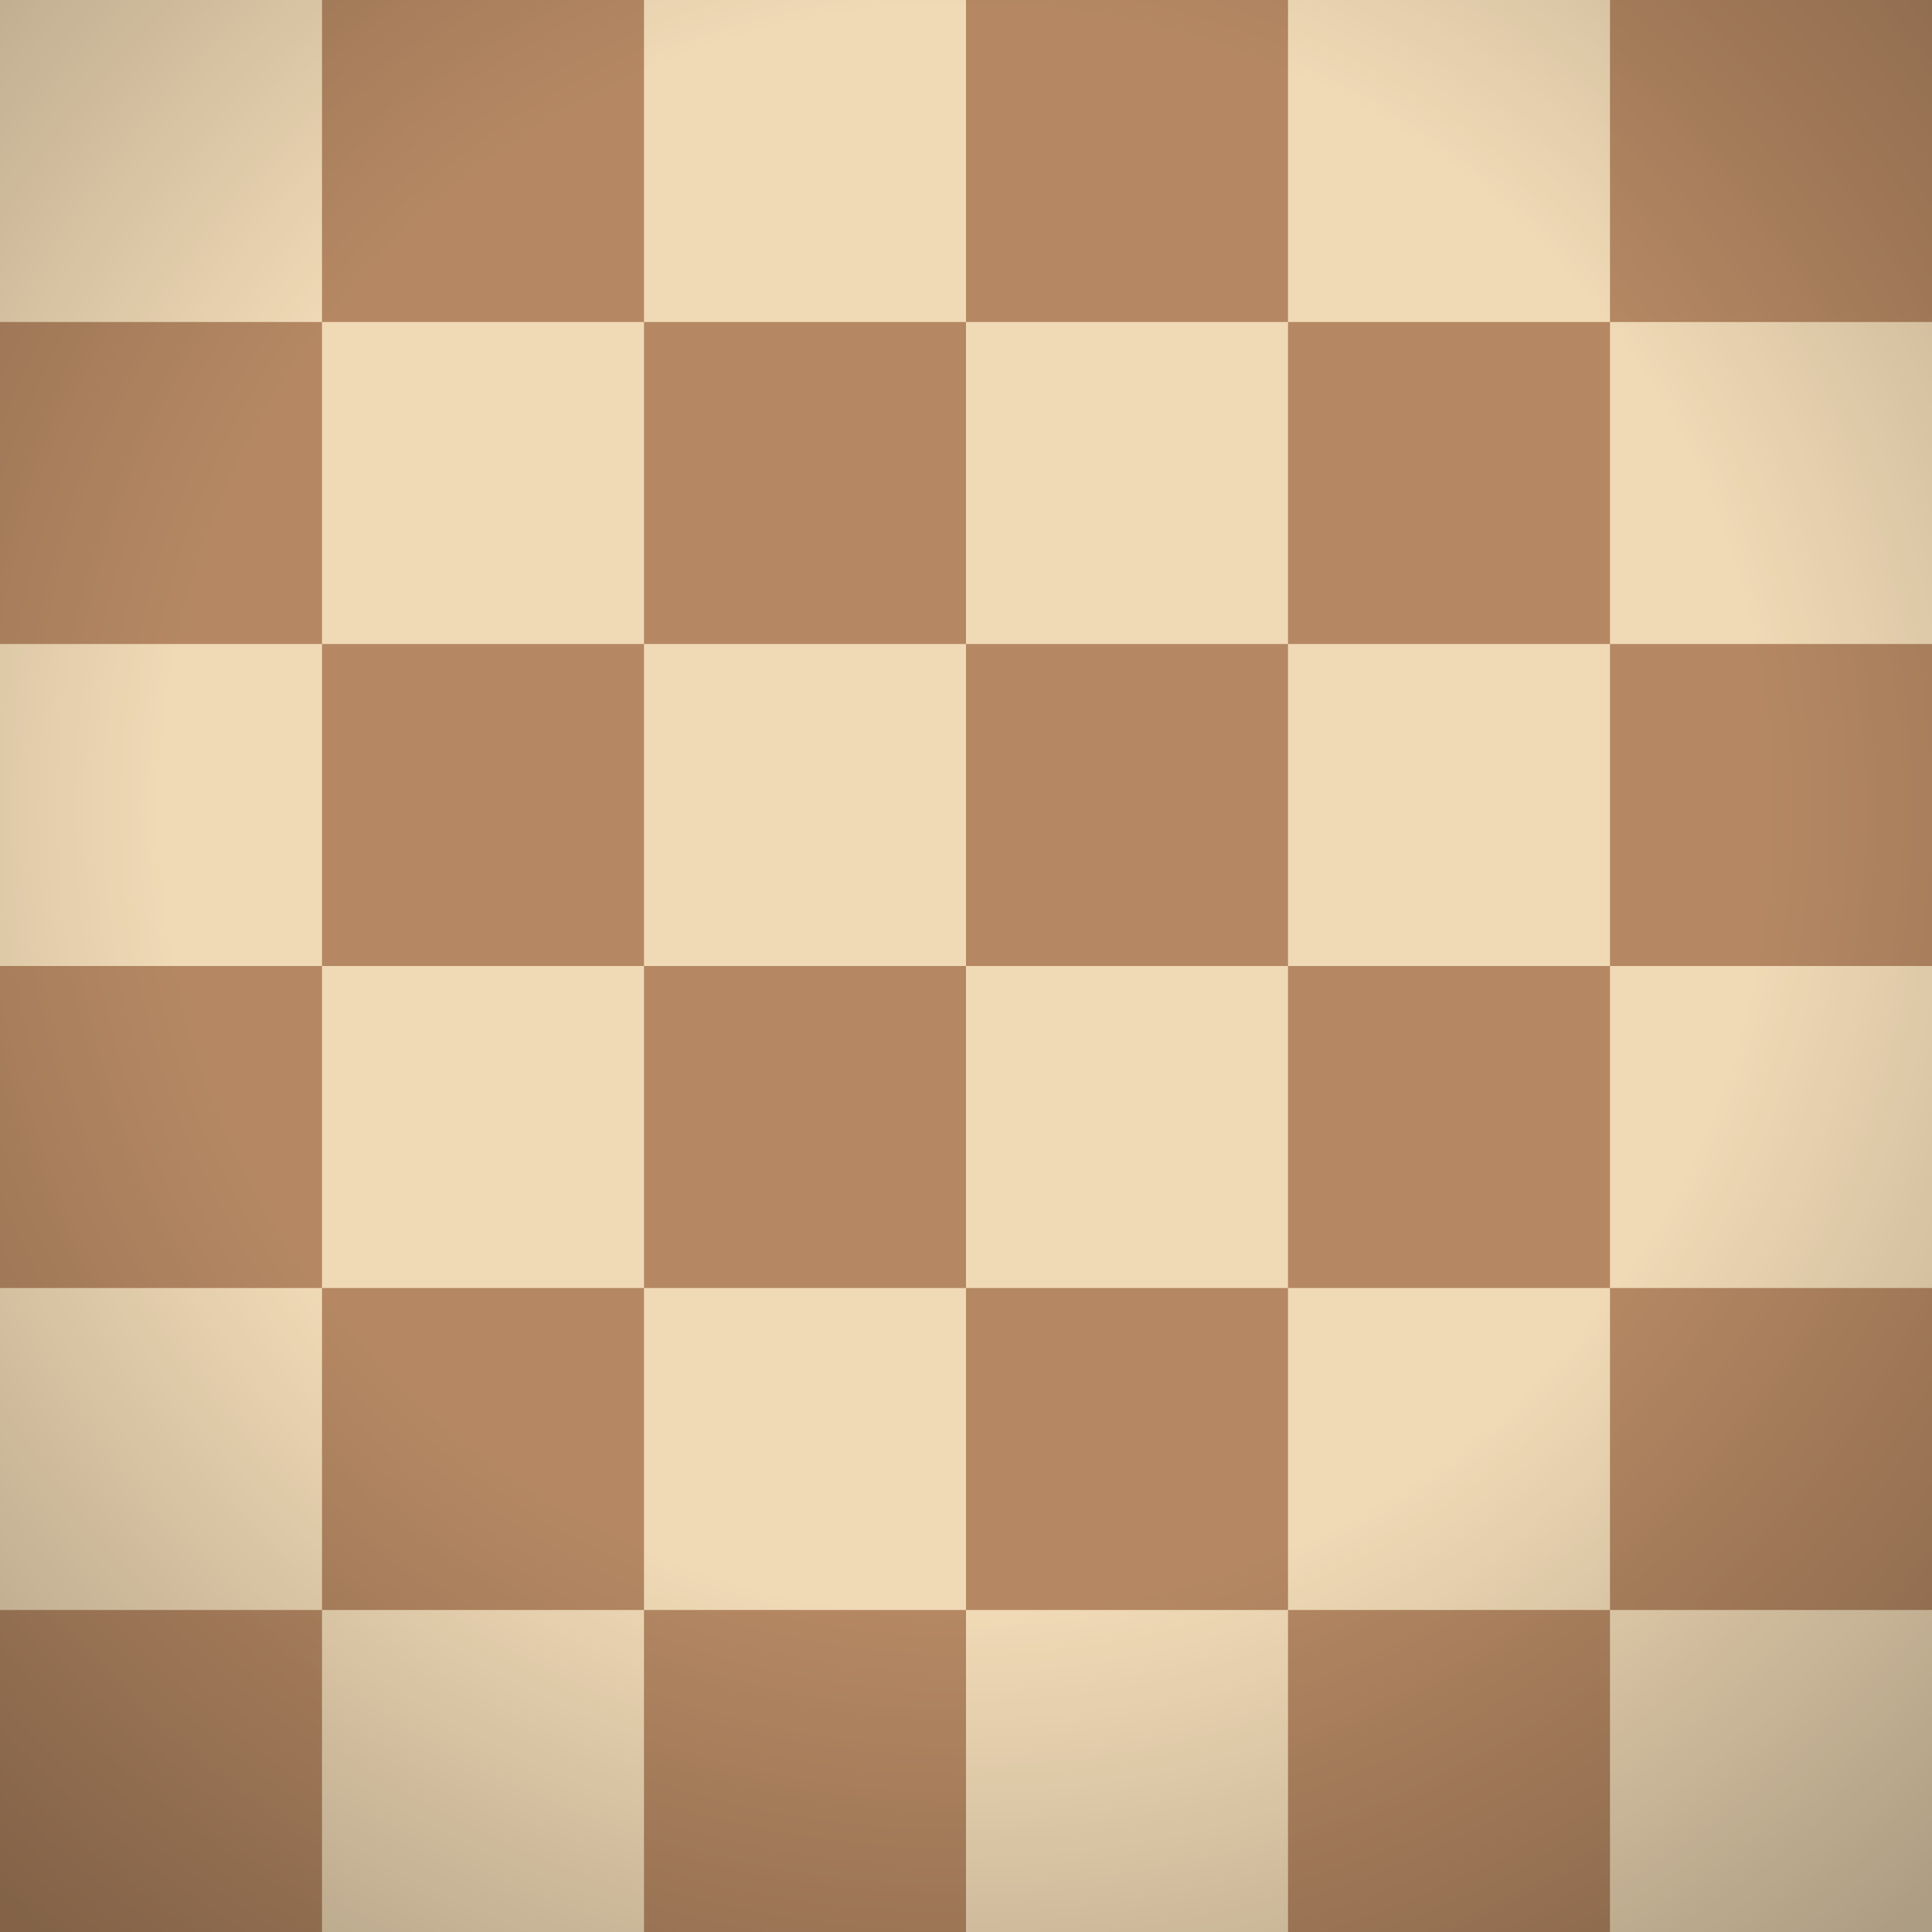
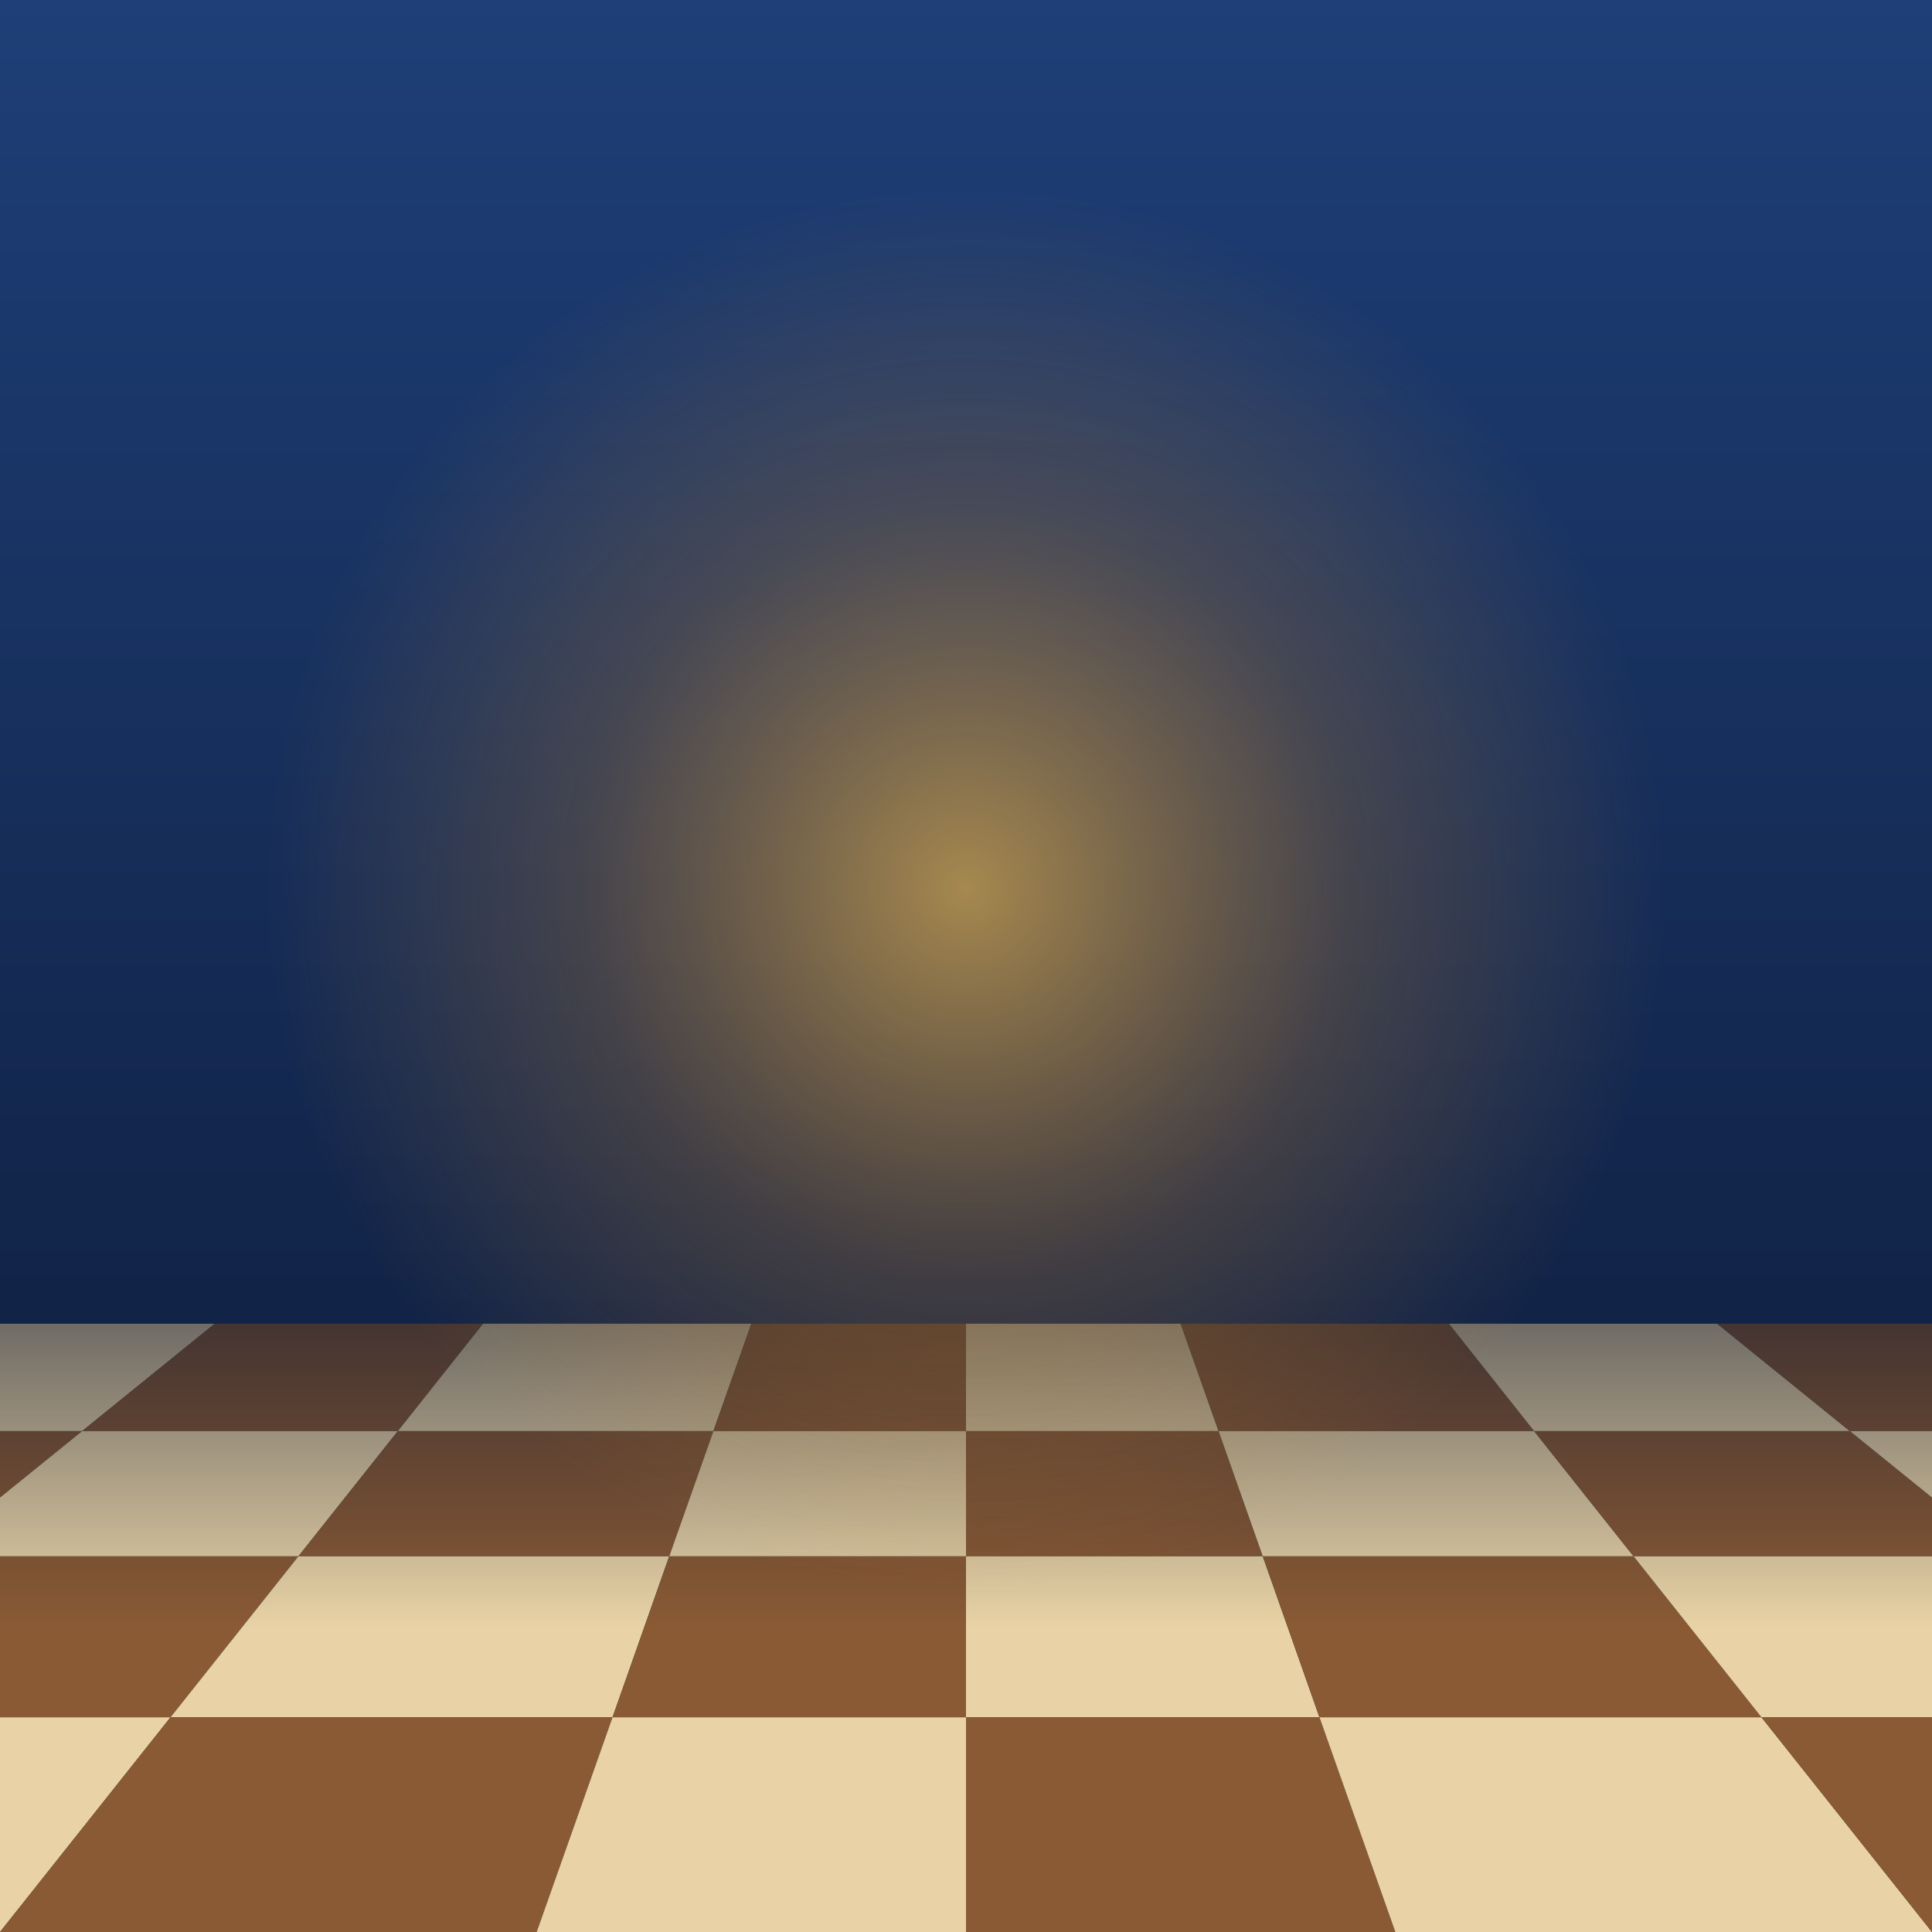
<svg xmlns="http://www.w3.org/2000/svg" viewBox="0 0 108 108">
  <defs>
-     <radialGradient id="v" cx=".5" cy=".42" r=".75">
-       <stop offset=".55" stop-color="#000" stop-opacity="0" />
-       <stop offset="1" stop-color="#000" stop-opacity=".28" />
+     <linearGradient id="a1" x1="0" y1="0" x2="0" y2="1">
+       <stop offset="0" stop-color="#1E3F78" />
+       <stop offset="1" stop-color="#0B1630" />
+     </linearGradient>
+     <radialGradient id="a2" cx=".5" cy=".46" r=".36">
+       <stop offset="0" stop-color="#FFC24A" stop-opacity=".62" />
+       <stop offset=".55" stop-color="#E8962A" stop-opacity=".22" />
+       <stop offset="1" stop-color="#E8962A" stop-opacity="0" />
    </radialGradient>
+     <linearGradient id="fl" x1="0" y1="0" x2="0" y2="1">
+       <stop offset="0" stop-color="#0B1630" stop-opacity=".55" />
+       <stop offset=".5" stop-color="#0B1630" stop-opacity="0" />
+     </linearGradient>
  </defs>
-   <rect x="0.000" y="0.000" width="18.050" height="18.050" fill="#F0D9B5" />
-   <rect x="18.000" y="0.000" width="18.050" height="18.050" fill="#B58863" />
-   <rect x="36.000" y="0.000" width="18.050" height="18.050" fill="#F0D9B5" />
-   <rect x="54.000" y="0.000" width="18.050" height="18.050" fill="#B58863" />
-   <rect x="72.000" y="0.000" width="18.050" height="18.050" fill="#F0D9B5" />
-   <rect x="90.000" y="0.000" width="18.050" height="18.050" fill="#B58863" />
-   <rect x="0.000" y="18.000" width="18.050" height="18.050" fill="#B58863" />
-   <rect x="18.000" y="18.000" width="18.050" height="18.050" fill="#F0D9B5" />
-   <rect x="36.000" y="18.000" width="18.050" height="18.050" fill="#B58863" />
-   <rect x="54.000" y="18.000" width="18.050" height="18.050" fill="#F0D9B5" />
-   <rect x="72.000" y="18.000" width="18.050" height="18.050" fill="#B58863" />
-   <rect x="90.000" y="18.000" width="18.050" height="18.050" fill="#F0D9B5" />
-   <rect x="0.000" y="36.000" width="18.050" height="18.050" fill="#F0D9B5" />
-   <rect x="18.000" y="36.000" width="18.050" height="18.050" fill="#B58863" />
-   <rect x="36.000" y="36.000" width="18.050" height="18.050" fill="#F0D9B5" />
-   <rect x="54.000" y="36.000" width="18.050" height="18.050" fill="#B58863" />
-   <rect x="72.000" y="36.000" width="18.050" height="18.050" fill="#F0D9B5" />
-   <rect x="90.000" y="36.000" width="18.050" height="18.050" fill="#B58863" />
-   <rect x="0.000" y="54.000" width="18.050" height="18.050" fill="#B58863" />
-   <rect x="18.000" y="54.000" width="18.050" height="18.050" fill="#F0D9B5" />
-   <rect x="36.000" y="54.000" width="18.050" height="18.050" fill="#B58863" />
-   <rect x="54.000" y="54.000" width="18.050" height="18.050" fill="#F0D9B5" />
-   <rect x="72.000" y="54.000" width="18.050" height="18.050" fill="#B58863" />
-   <rect x="90.000" y="54.000" width="18.050" height="18.050" fill="#F0D9B5" />
-   <rect x="0.000" y="72.000" width="18.050" height="18.050" fill="#F0D9B5" />
-   <rect x="18.000" y="72.000" width="18.050" height="18.050" fill="#B58863" />
-   <rect x="36.000" y="72.000" width="18.050" height="18.050" fill="#F0D9B5" />
-   <rect x="54.000" y="72.000" width="18.050" height="18.050" fill="#B58863" />
-   <rect x="72.000" y="72.000" width="18.050" height="18.050" fill="#F0D9B5" />
-   <rect x="90.000" y="72.000" width="18.050" height="18.050" fill="#B58863" />
-   <rect x="0.000" y="90.000" width="18.050" height="18.050" fill="#B58863" />
-   <rect x="18.000" y="90.000" width="18.050" height="18.050" fill="#F0D9B5" />
-   <rect x="36.000" y="90.000" width="18.050" height="18.050" fill="#B58863" />
-   <rect x="54.000" y="90.000" width="18.050" height="18.050" fill="#F0D9B5" />
-   <rect x="72.000" y="90.000" width="18.050" height="18.050" fill="#B58863" />
-   <rect x="90.000" y="90.000" width="18.050" height="18.050" fill="#F0D9B5" />
-   <rect width="108" height="108" fill="url(#v)" />
+   <rect width="108" height="108" fill="url(#a1)" />
+   <polygon points="-3.00,74.00 12.00,74.00 4.59,80.00 -13.06,80.00" fill="#E9D3A6" />
+   <polygon points="12.00,74.00 27.00,74.00 22.24,80.00 4.59,80.00" fill="#8A5A34" />
+   <polygon points="27.00,74.00 42.00,74.00 39.88,80.00 22.24,80.00" fill="#E9D3A6" />
+   <polygon points="42.00,74.00 54.00,74.00 54.00,80.00 39.88,80.00" fill="#8A5A34" />
+   <polygon points="54.00,74.00 66.00,74.00 68.12,80.00 54.00,80.00" fill="#E9D3A6" />
+   <polygon points="66.00,74.00 81.00,74.00 85.76,80.00 68.12,80.00" fill="#8A5A34" />
+   <polygon points="81.00,74.00 96.00,74.00 103.41,80.00 85.76,80.00" fill="#E9D3A6" />
+   <polygon points="96.00,74.00 111.00,74.00 121.06,80.00 103.41,80.00" fill="#8A5A34" />
+   <polygon points="-13.06,80.00 4.59,80.00 -4.06,87.00 -24.79,87.00" fill="#8A5A34" />
+   <polygon points="4.59,80.00 22.24,80.00 16.68,87.00 -4.06,87.00" fill="#E9D3A6" />
+   <polygon points="22.24,80.00 39.88,80.00 37.41,87.00 16.68,87.00" fill="#8A5A34" />
+   <polygon points="39.88,80.00 54.00,80.00 54.00,87.00 37.41,87.00" fill="#E9D3A6" />
+   <polygon points="54.00,80.00 68.12,80.00 70.59,87.00 54.00,87.00" fill="#8A5A34" />
+   <polygon points="68.12,80.00 85.76,80.00 91.32,87.00 70.59,87.00" fill="#E9D3A6" />
+   <polygon points="85.76,80.00 103.41,80.00 112.06,87.00 91.32,87.00" fill="#8A5A34" />
+   <polygon points="103.41,80.00 121.06,80.00 132.79,87.00 112.06,87.00" fill="#E9D3A6" />
+   <polygon points="-24.79,87.00 -4.06,87.00 -15.18,96.00 -39.88,96.00" fill="#E9D3A6" />
+   <polygon points="-4.06,87.00 16.68,87.00 9.53,96.00 -15.18,96.00" fill="#8A5A34" />
+   <polygon points="16.68,87.00 37.41,87.00 34.24,96.00 9.53,96.00" fill="#E9D3A6" />
+   <polygon points="37.41,87.00 54.00,87.00 54.00,96.00 34.24,96.00" fill="#8A5A34" />
+   <polygon points="54.00,87.00 70.59,87.00 73.76,96.00 54.00,96.00" fill="#E9D3A6" />
+   <polygon points="70.59,87.00 91.32,87.00 98.47,96.00 73.76,96.00" fill="#8A5A34" />
+   <polygon points="91.32,87.00 112.06,87.00 123.18,96.00 98.47,96.00" fill="#E9D3A6" />
+   <polygon points="112.06,87.00 132.79,87.00 147.88,96.00 123.18,96.00" fill="#8A5A34" />
+   <polygon points="-39.88,96.00 -15.18,96.00 -30.00,108.00 -60.00,108.00" fill="#8A5A34" />
+   <polygon points="-15.18,96.00 9.53,96.00 0.00,108.00 -30.00,108.00" fill="#E9D3A6" />
+   <polygon points="9.53,96.00 34.24,96.00 30.00,108.00 0.00,108.00" fill="#8A5A34" />
+   <polygon points="34.24,96.00 54.00,96.00 54.00,108.00 30.00,108.00" fill="#E9D3A6" />
+   <polygon points="54.00,96.00 73.76,96.00 78.00,108.00 54.00,108.00" fill="#8A5A34" />
+   <polygon points="73.76,96.00 98.47,96.00 108.00,108.00 78.00,108.00" fill="#E9D3A6" />
+   <polygon points="98.47,96.00 123.18,96.00 138.00,108.00 108.00,108.00" fill="#8A5A34" />
+   <polygon points="123.18,96.00 147.88,96.00 168.00,108.00 138.00,108.00" fill="#E9D3A6" />
+   <rect y="74" width="108" height="34" fill="url(#fl)" />
+   <rect width="108" height="108" fill="url(#a2)" />
</svg>
